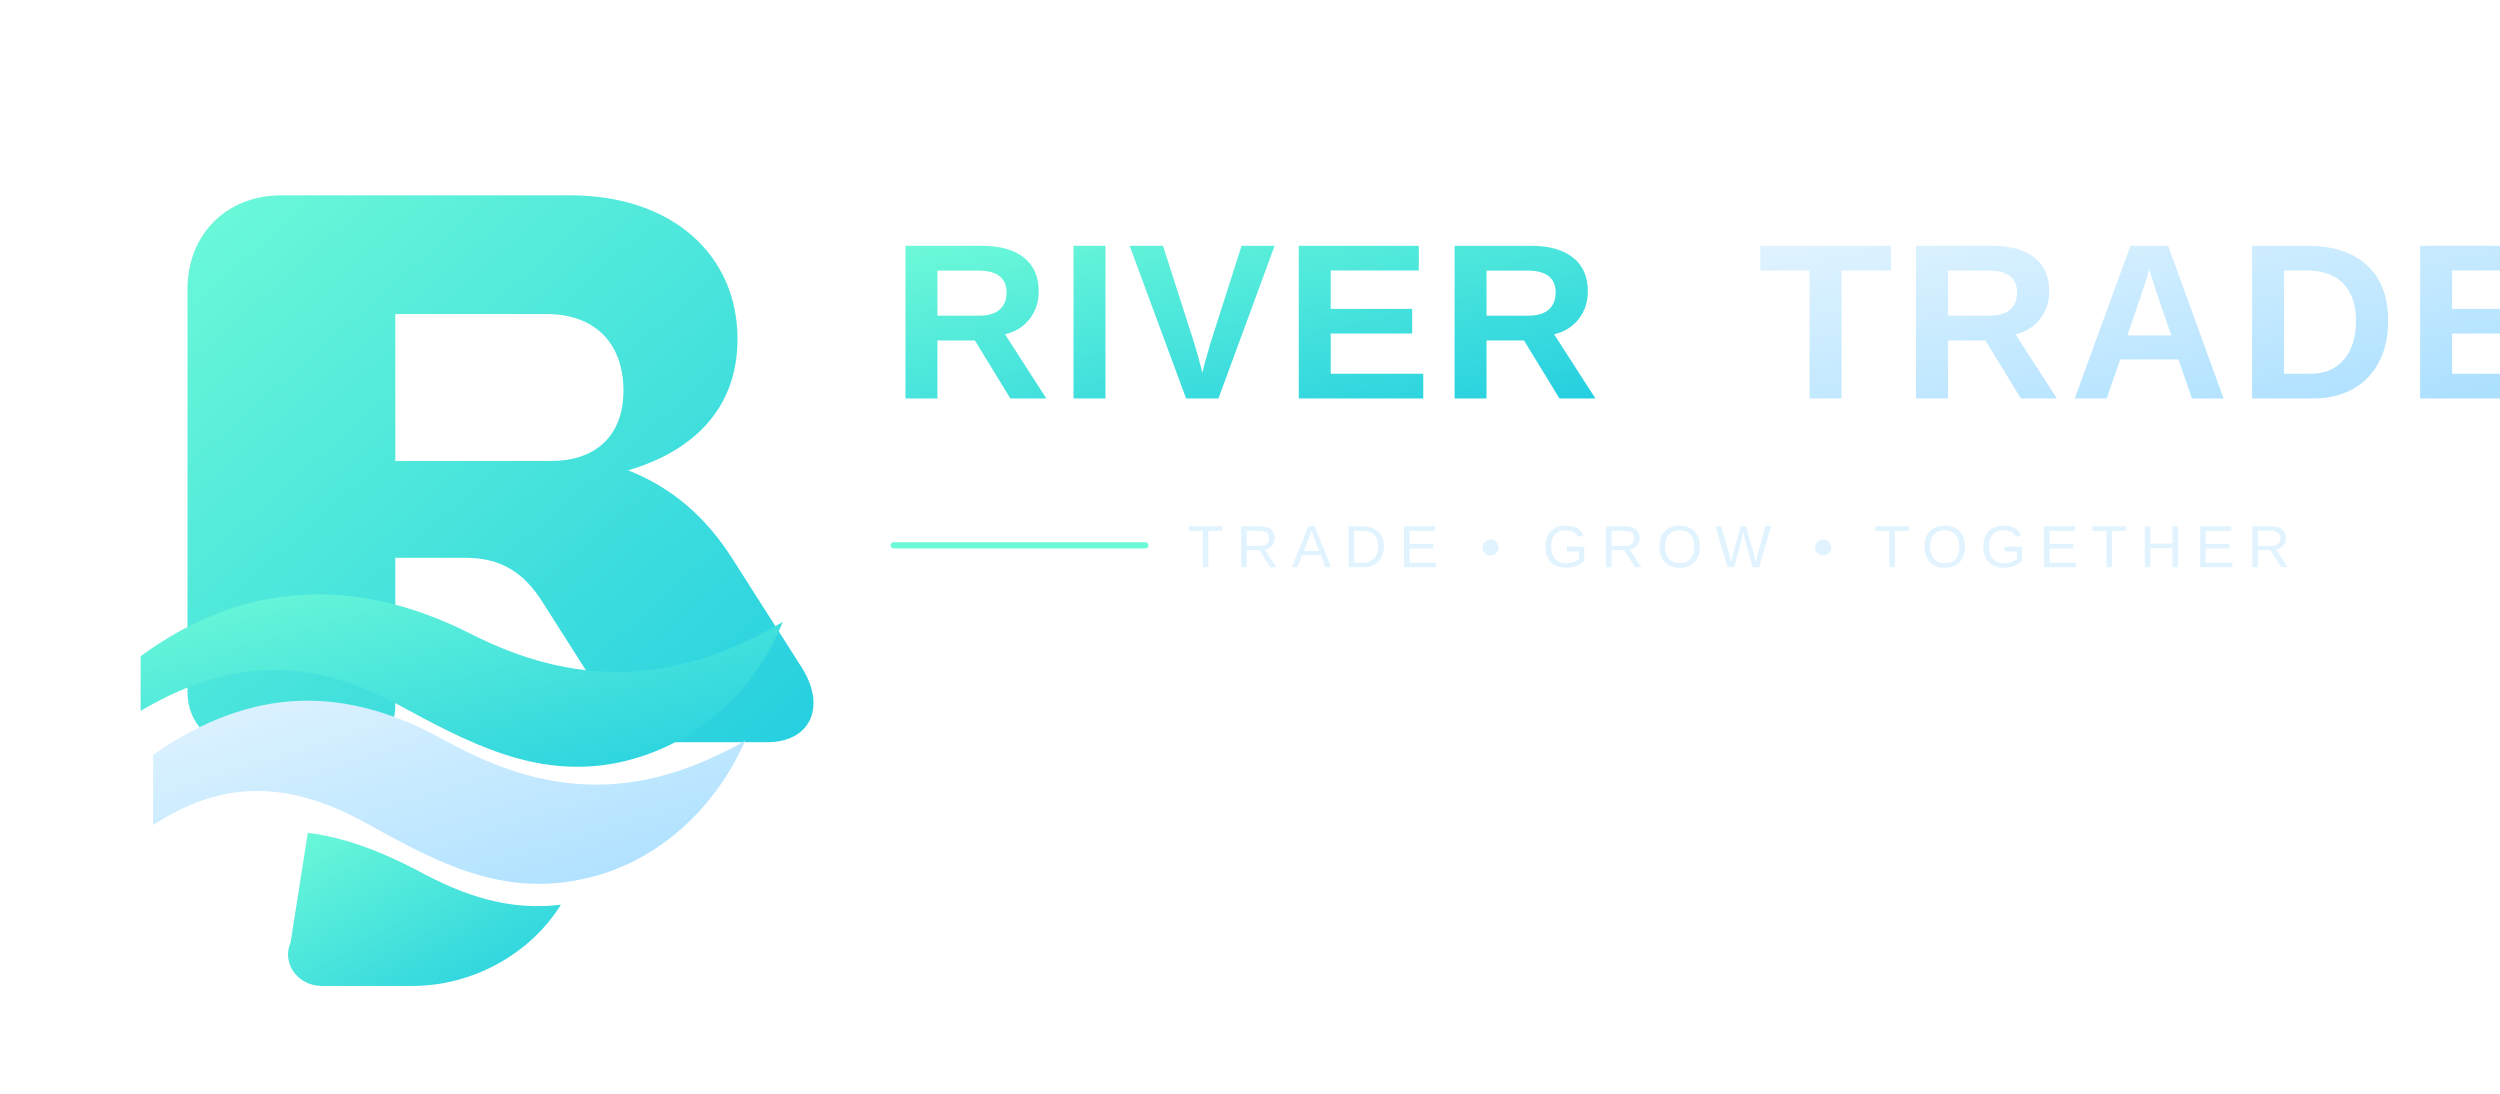
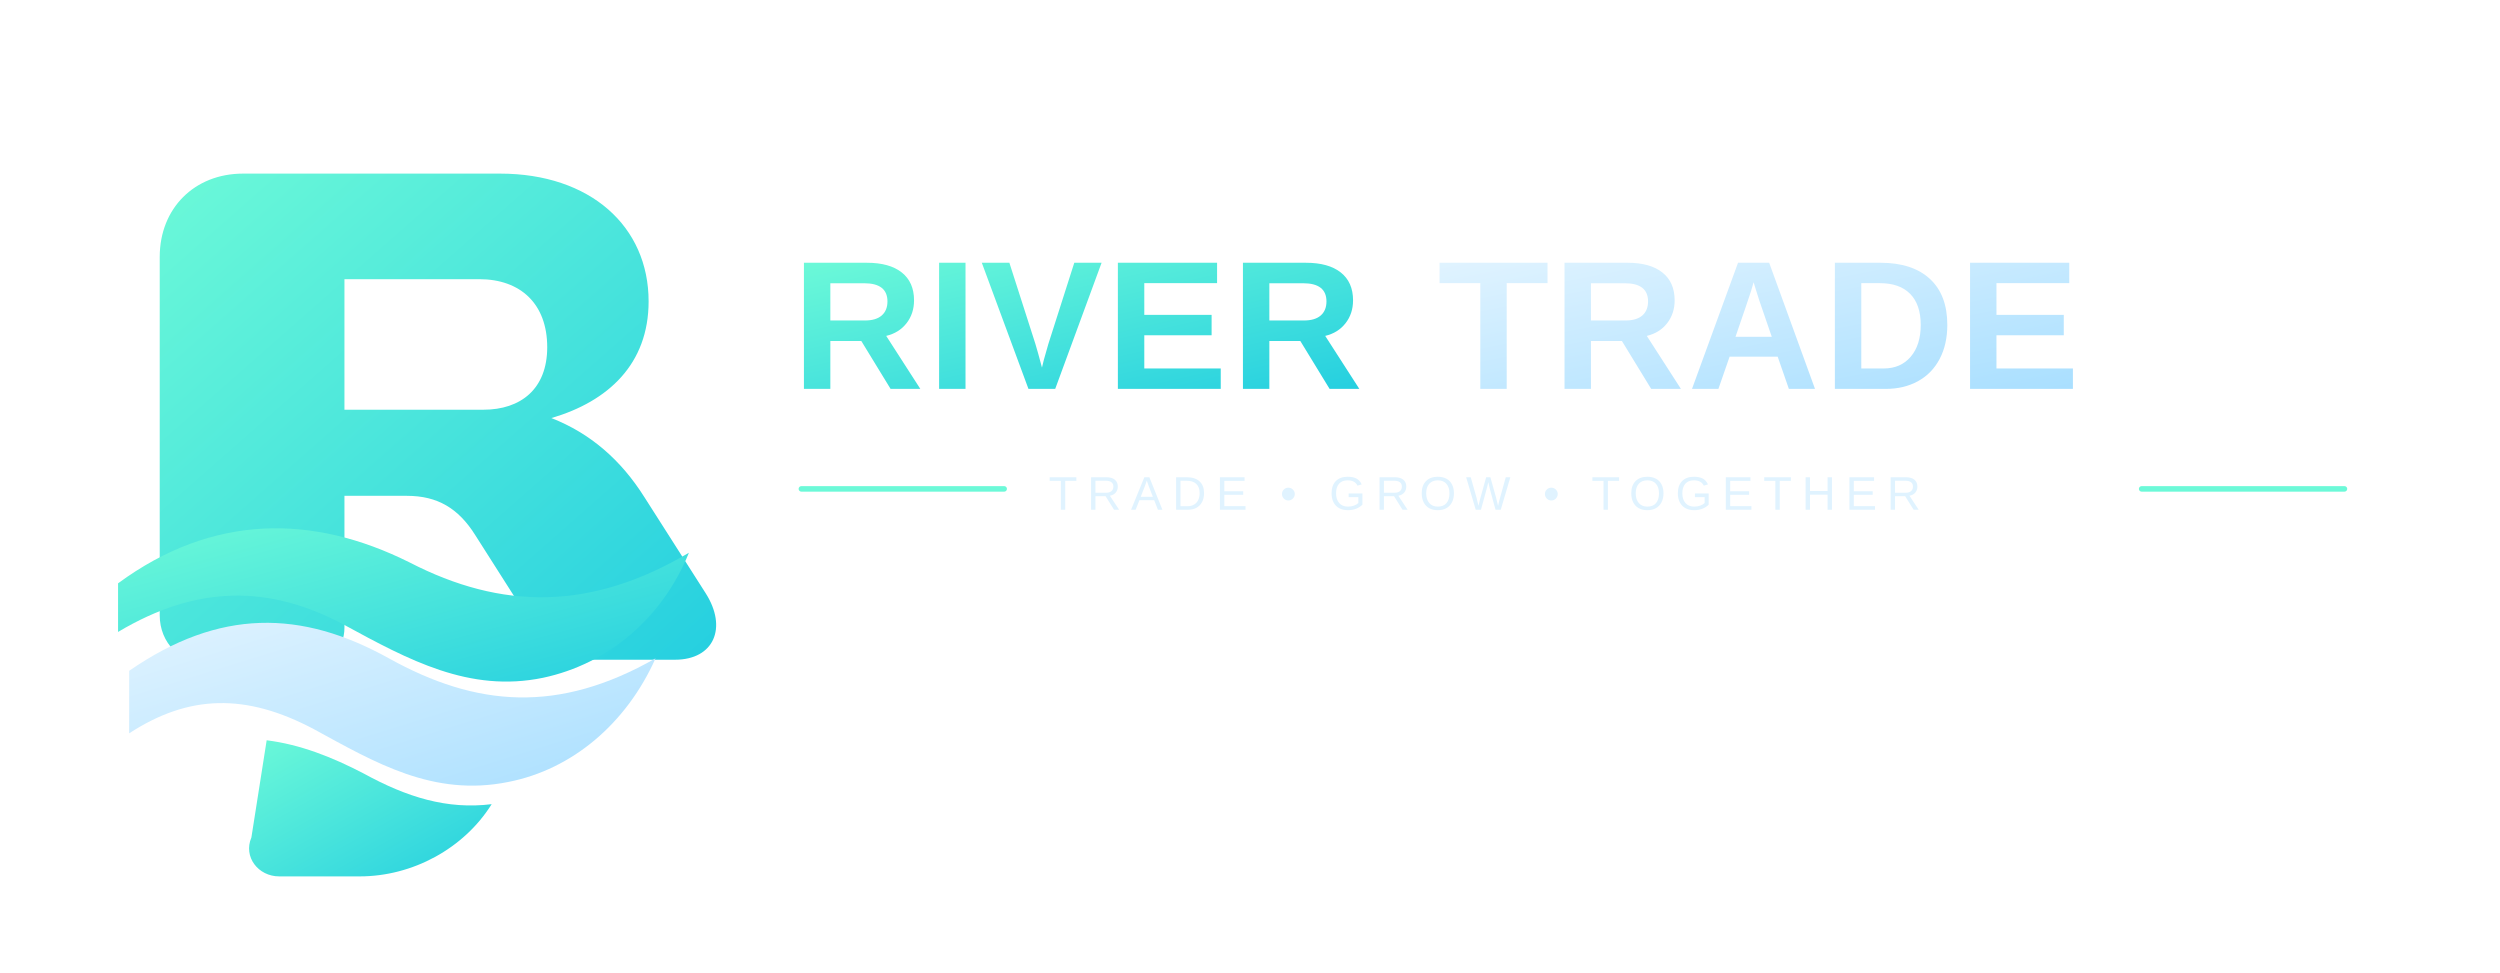
- <svg xmlns="http://www.w3.org/2000/svg" viewBox="0 0 1600 700">
+ <svg xmlns="http://www.w3.org/2000/svg" viewBox="0 0 1800 700" width="1800" height="700">
  <defs>
-     <linearGradient id="a" x1="0" y1="0" x2="1" y2="1">
+     <linearGradient id="aqua" x1="0" y1="0" x2="1" y2="1">
      <stop stop-color="#6CF9D8" />
      <stop offset="1" stop-color="#25CFE0" />
    </linearGradient>
-     <linearGradient id="i" x1="0" y1="0" x2="1" y2="1">
+     <linearGradient id="ice" x1="0" y1="0" x2="1" y2="1">
      <stop stop-color="#E0F3FF" />
      <stop offset="1" stop-color="#A9DFFF" />
    </linearGradient>
  </defs>
-   <g transform="translate(80 105)">
-     <path fill="url(#a)" fill-rule="evenodd" d="M40 80C40 45 65 20 100 20h185c65 0 107 38 107 92 0 45-29 72-70 84 28 11 50 30 67 57l44 69c16 25 6 48-22 48h-62c-17 0-31-9-40-24l-42-66c-12-19-27-28-49-28h-45v95c0 15-11 26-26 26H75c-20 0-35-15-35-35zm133 16v94h100c27 0 46-15 46-45 0-31-19-49-49-49z" />
-     <path fill="url(#a)" d="M10 315c68-50 140-50 210-15 66 34 130 35 201-7-19 47-58 80-105 90-53 11-97-13-143-38-54-29-106-29-163 5z" />
-     <path fill="url(#i)" d="M18 378c65-45 124-44 187-9 63 35 122 40 192 0-21 47-60 80-106 89-54 11-96-14-140-38-49-26-90-25-133 3z" />
-     <path fill="url(#a)" d="M117 428c24 3 47 12 70 24 31 17 60 26 92 22-20 32-57 52-95 52h-58c-15 0-26-14-20-28z" />
+   <g transform="translate(75 105)">
+     <path fill="url(#aqua)" fill-rule="evenodd" d="M40 80C40 45 65 20 100 20h185c65 0 107 38 107 92 0 45-29 72-70 84 28 11 50 30 67 57l44 69c16 25 6 48-22 48h-62c-17 0-31-9-40-24l-42-66c-12-19-27-28-49-28h-45v95c0 15-11 26-26 26H75c-20 0-35-15-35-35zm133 16v94h100c27 0 46-15 46-45 0-31-19-49-49-49z" />
+     <path fill="url(#aqua)" d="M10 315c68-50 140-50 210-15 66 34 130 35 201-7-19 47-58 80-105 90-53 11-97-13-143-38-54-29-106-29-163 5z" />
+     <path fill="url(#ice)" d="M18 378c65-45 124-44 187-9 63 35 122 40 192 0-21 47-60 80-106 89-54 11-96-14-140-38-49-26-90-25-133 3z" />
+     <path fill="url(#aqua)" d="M117 428c24 3 47 12 70 24 31 17 60 26 92 22-20 32-57 52-95 52h-58c-15 0-26-14-20-28z" />
  </g>
-   <g transform="translate(570 255)" font-family="Arial,Helvetica,sans-serif" font-weight="800">
-     <text font-size="142" letter-spacing="5" fill="url(#a)">RIVER</text>
-     <text x="555" font-size="142" letter-spacing="5" fill="url(#i)">TRADE</text>
-     <rect y="92" width="165" height="4" rx="2" fill="#6CF9D8" />
-     <text x="190" y="108" font-size="38" font-weight="500" letter-spacing="8" fill="#E0F3FF">TRADE • GROW • TOGETHER</text>
+   <g font-family="Arial, Helvetica, sans-serif" font-weight="800">
+     <text x="570" y="280" font-size="132" letter-spacing="2" fill="url(#aqua)">RIVER</text>
+     <text x="1035" y="280" font-size="132" letter-spacing="2" fill="url(#ice)">TRADE</text>
+     <rect x="575" y="350" width="150" height="4" rx="2" fill="#6CF9D8" />
+     <text x="755" y="367" font-size="34" font-weight="500" letter-spacing="7" fill="#E0F3FF">TRADE • GROW • TOGETHER</text>
+     <rect x="1540" y="350" width="150" height="4" rx="2" fill="#6CF9D8" />
  </g>
</svg>
